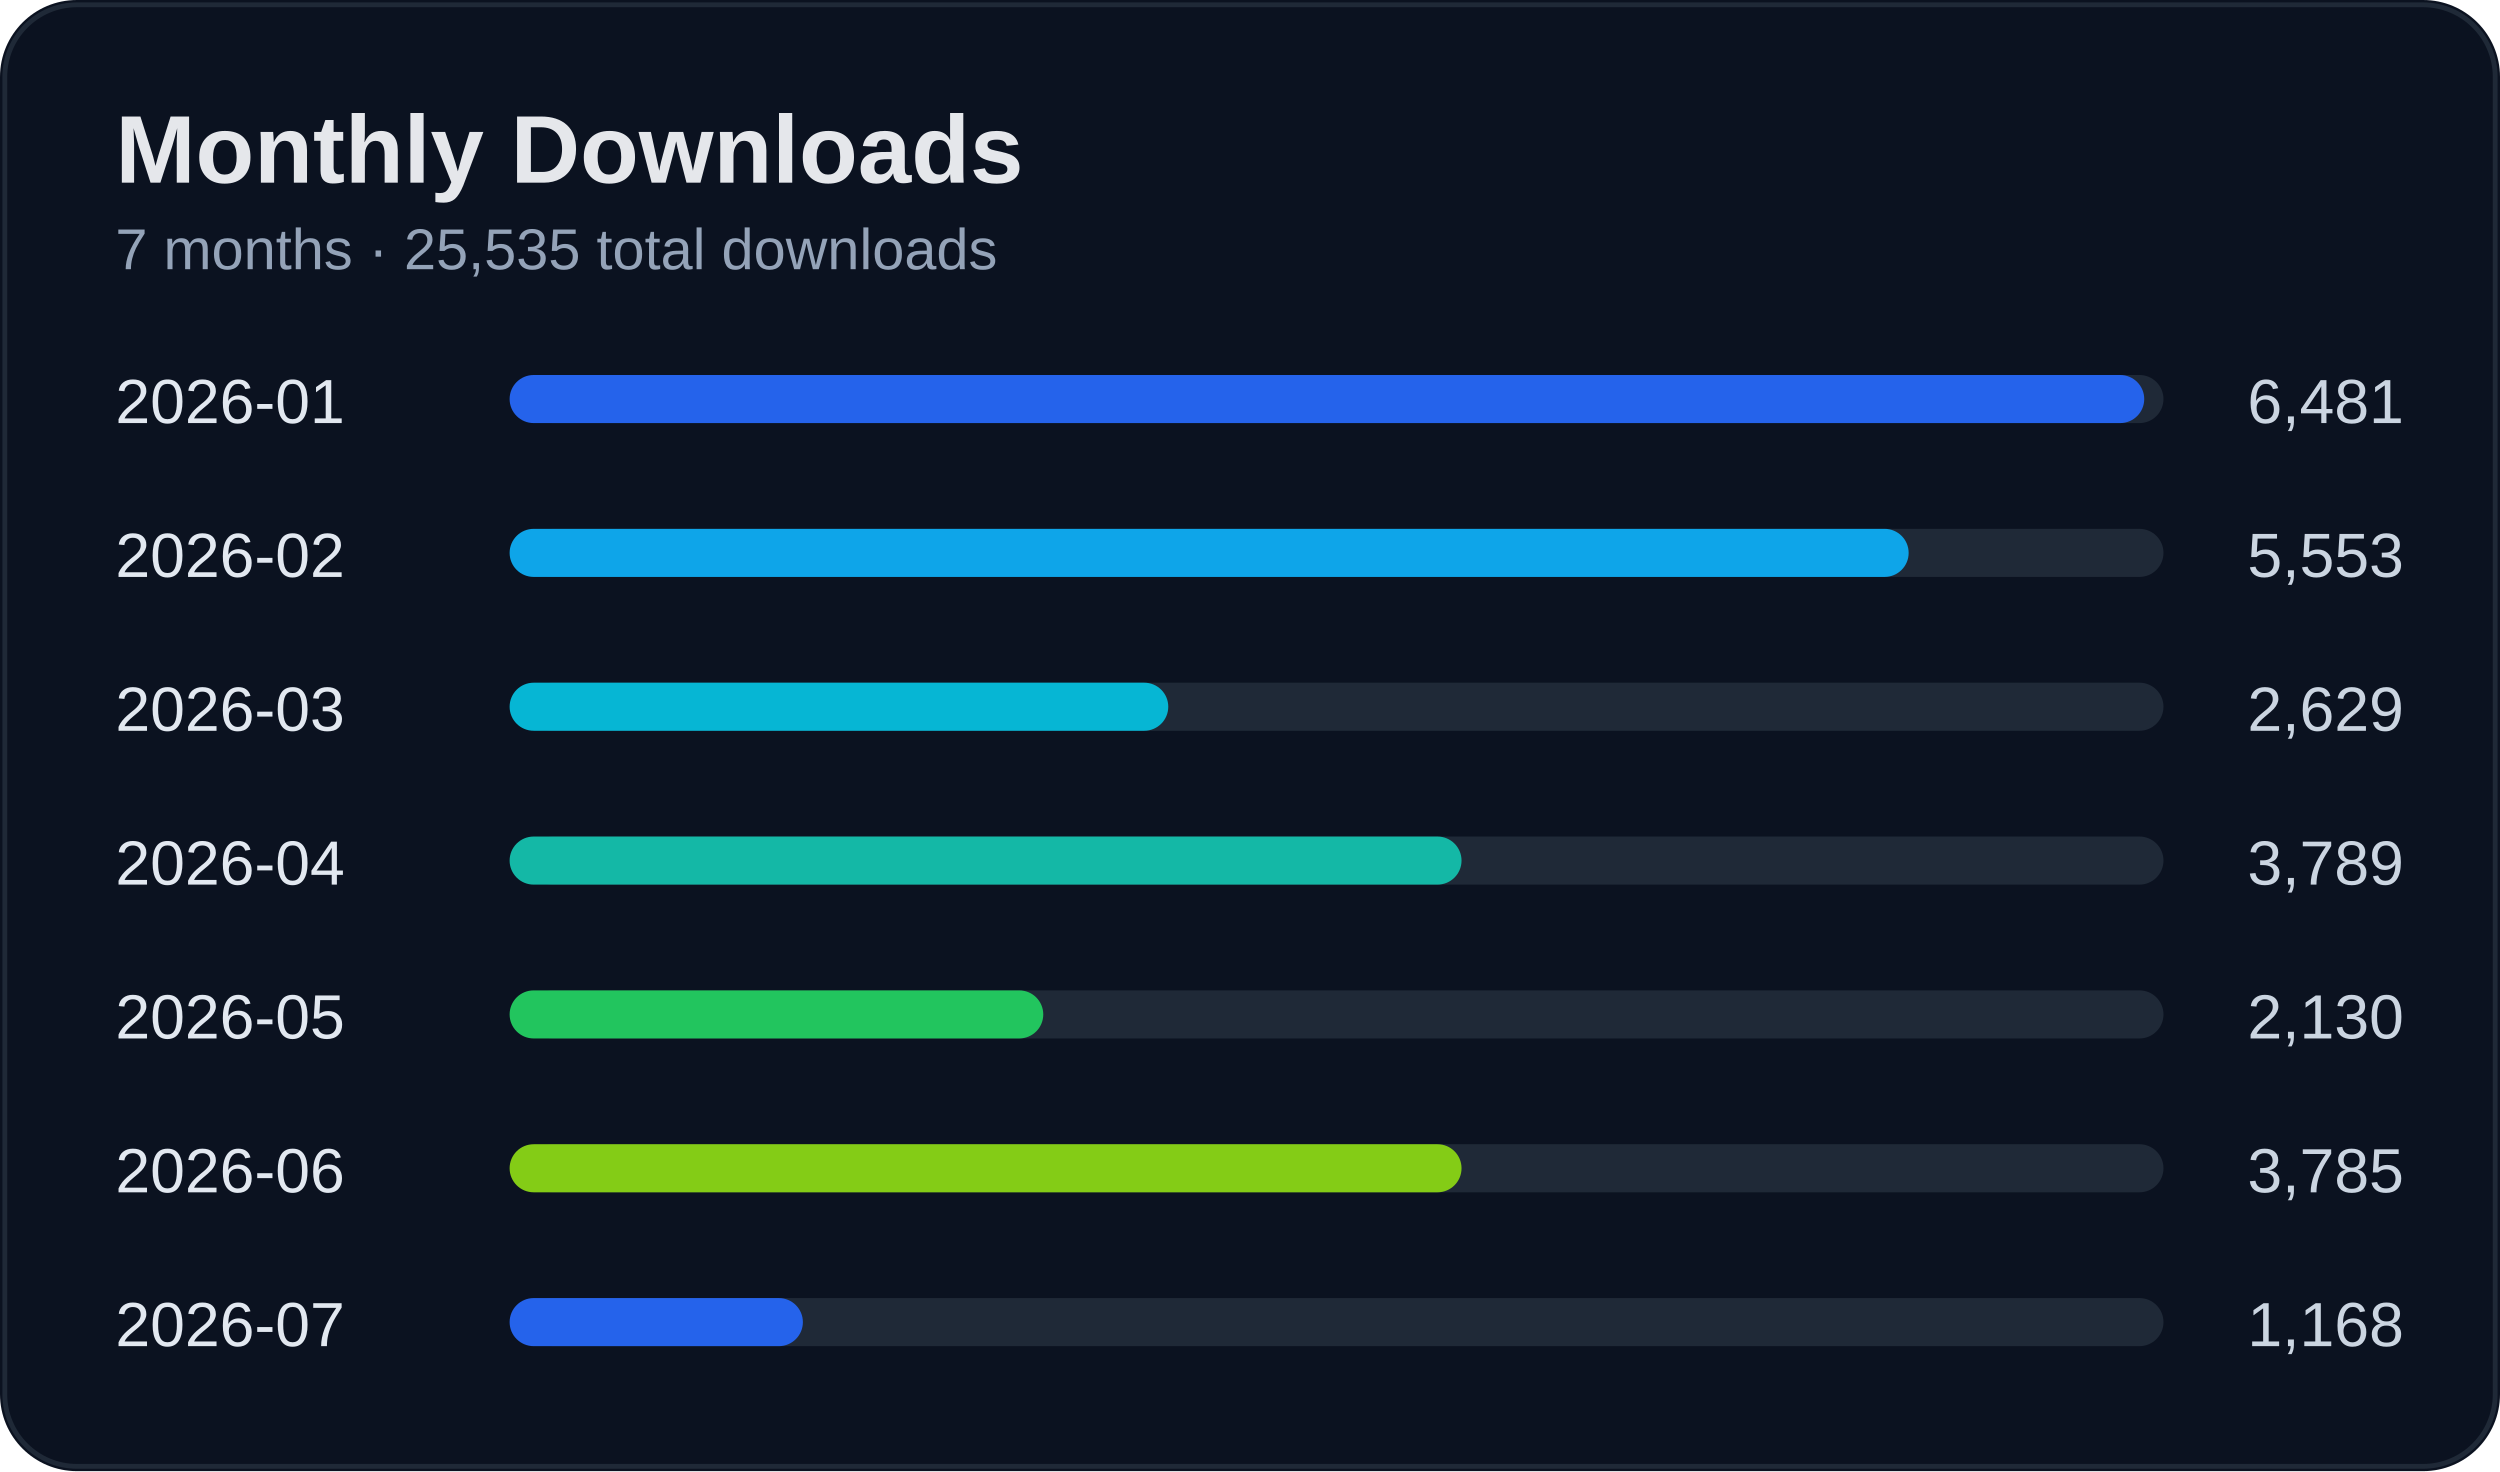
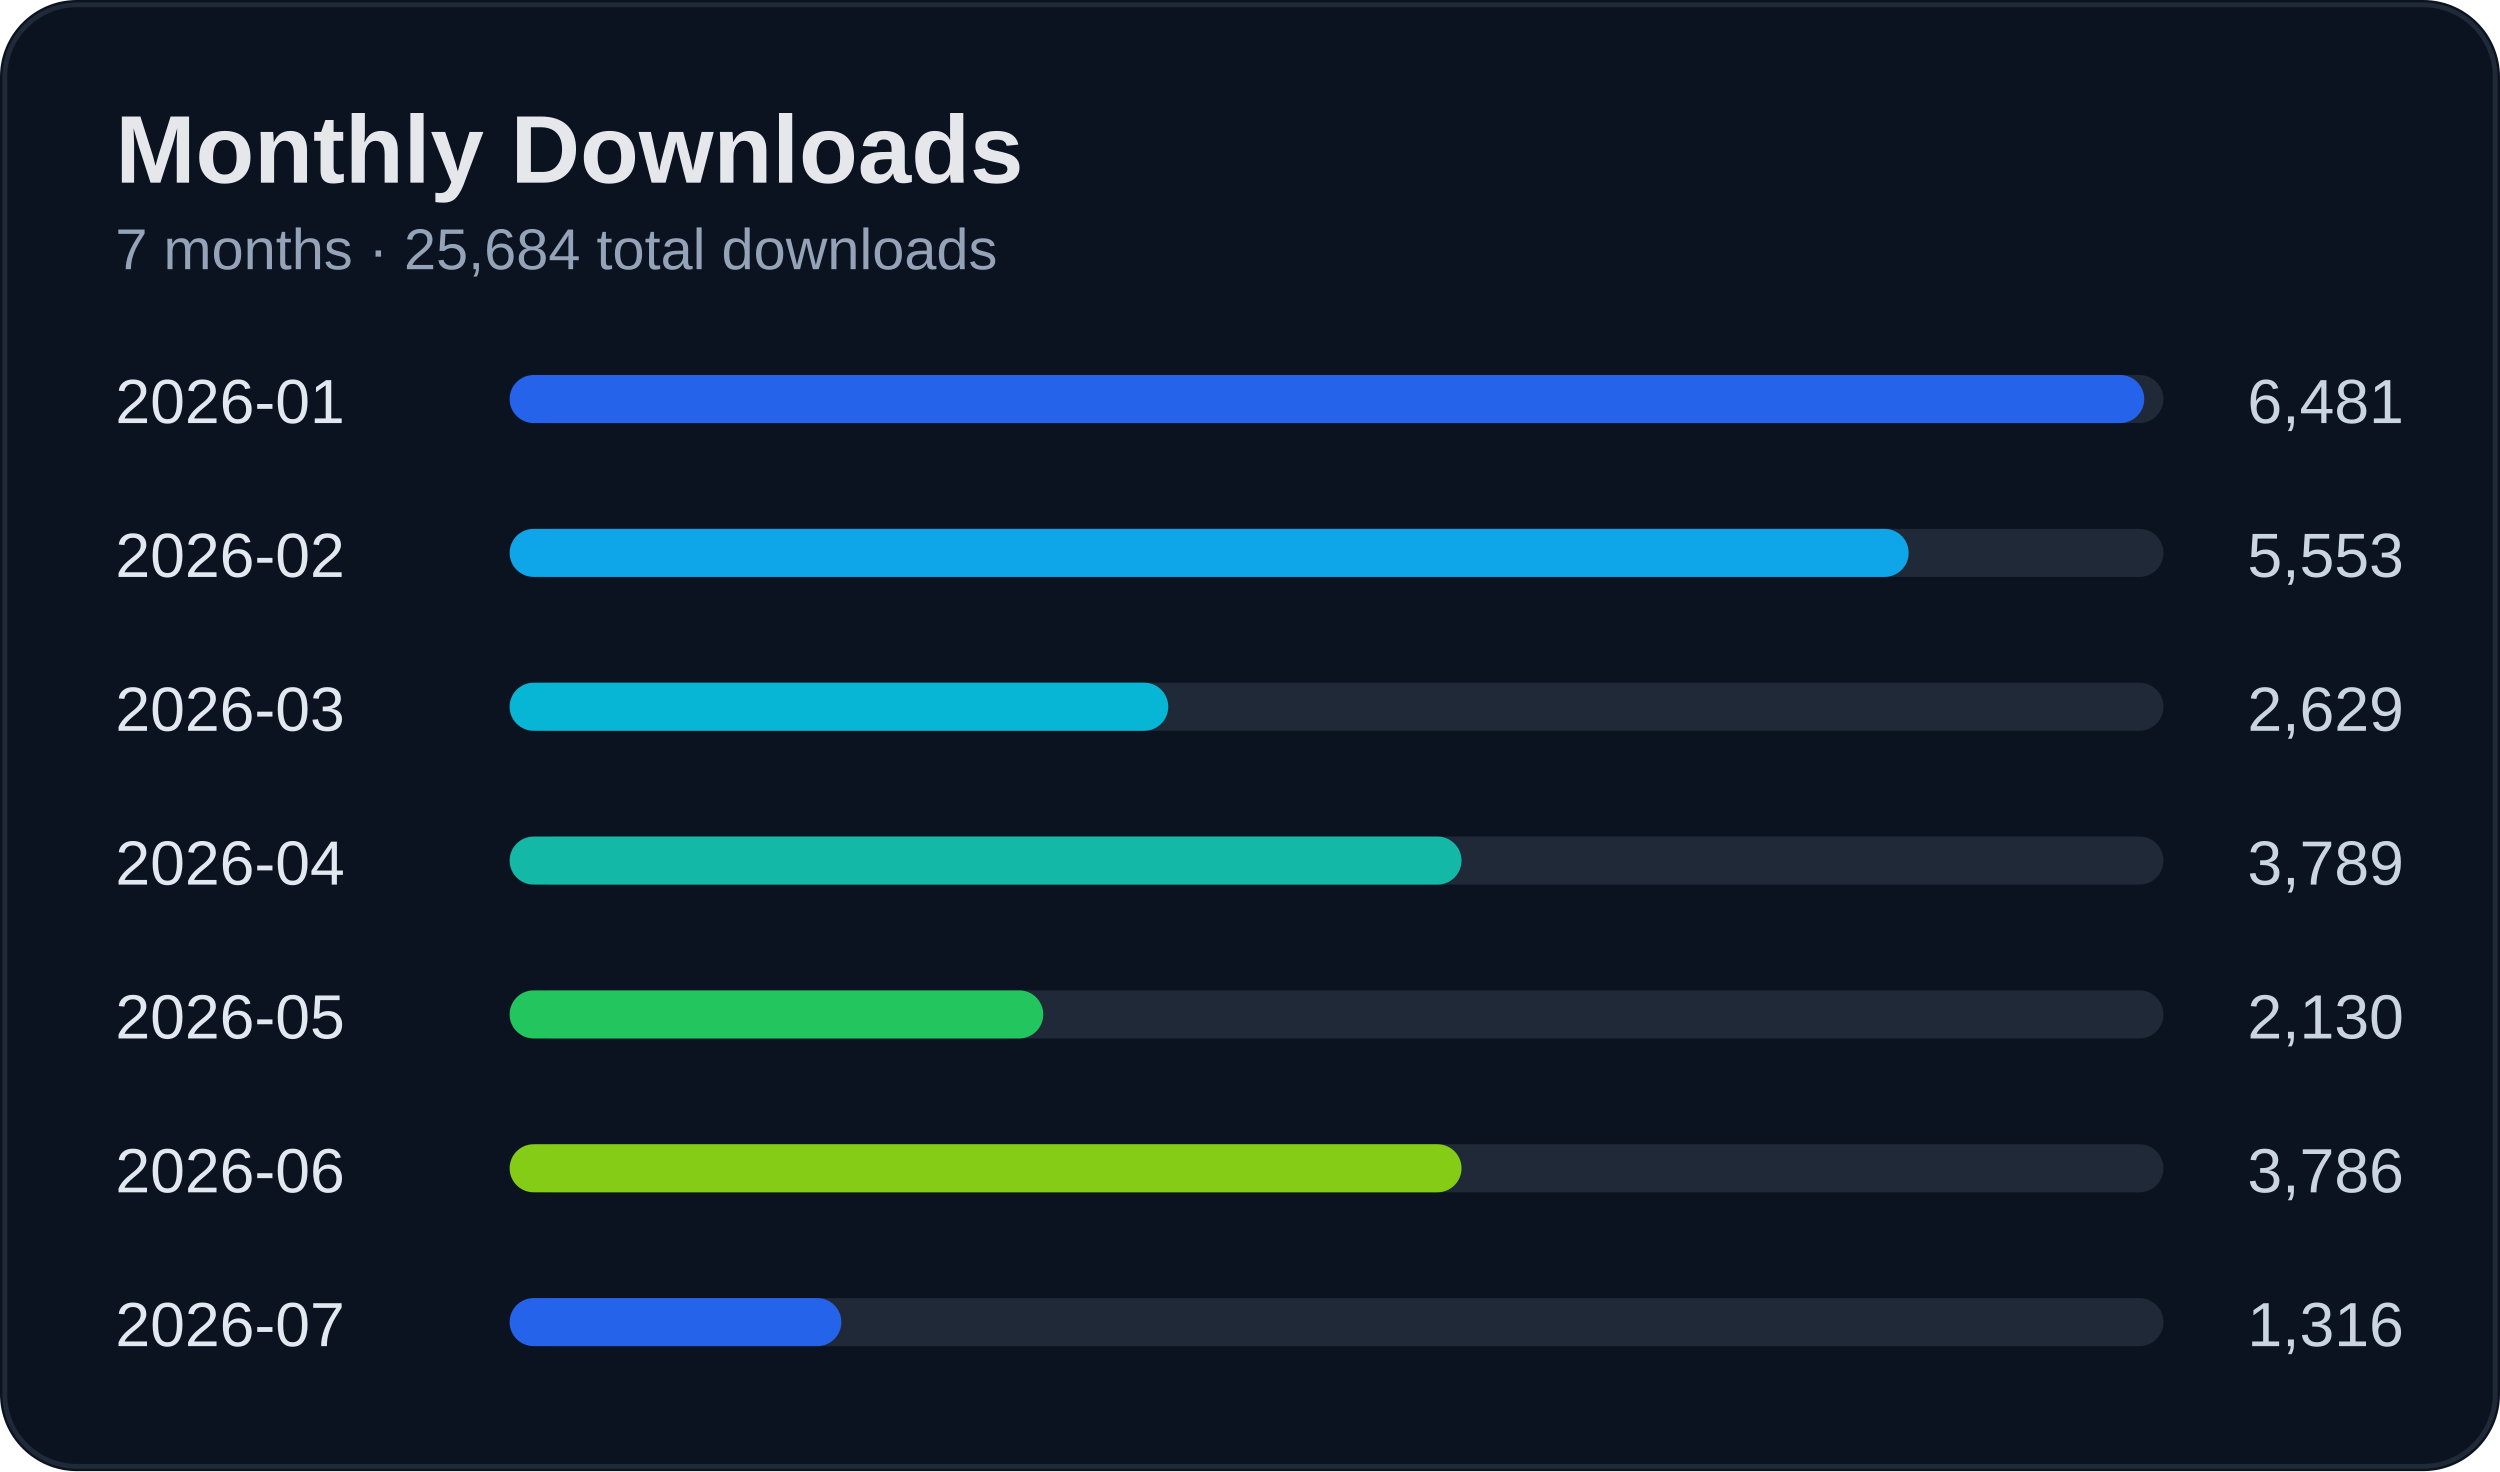
<svg xmlns="http://www.w3.org/2000/svg" width="520" height="306" viewBox="0 0 520 306">
  <rect width="100%" height="100%" rx="16" fill="#0b1220" />
  <rect x="1" y="1" width="518" height="304" rx="15" fill="none" stroke="#1f2937" />
  <text x="24" y="38" fill="#e5e7eb" font-size="20" font-weight="700" font-family="Segoe UI, Arial">Monthly Downloads</text>
-   <text x="24" y="56" fill="#94a3b8" font-size="12" font-family="Segoe UI, Arial">7 months · 25,535 total downloads</text>
+   <text x="24" y="56" fill="#94a3b8" font-size="12" font-family="Segoe UI, Arial">7 months · 25,684 total downloads</text>
  <text x="24" y="88" fill="#e2e8f0" font-size="13" font-family="Segoe UI, Arial">2026-01</text>
  <text x="500" y="88" fill="#cbd5e1" font-size="13" text-anchor="end" font-family="Segoe UI, Arial">6,481</text>
  <rect x="110" y="78" width="340" height="10" rx="5" fill="#1f2937" />
  <rect x="106" y="78" width="340" height="10" rx="5" fill="#2563eb" />
  <text x="24" y="120" fill="#e2e8f0" font-size="13" font-family="Segoe UI, Arial">2026-02</text>
  <text x="500" y="120" fill="#cbd5e1" font-size="13" text-anchor="end" font-family="Segoe UI, Arial">5,553</text>
  <rect x="110" y="110" width="340" height="10" rx="5" fill="#1f2937" />
  <rect x="106" y="110" width="291" height="10" rx="5" fill="#0ea5e9" />
  <text x="24" y="152" fill="#e2e8f0" font-size="13" font-family="Segoe UI, Arial">2026-03</text>
  <text x="500" y="152" fill="#cbd5e1" font-size="13" text-anchor="end" font-family="Segoe UI, Arial">2,629</text>
  <rect x="110" y="142" width="340" height="10" rx="5" fill="#1f2937" />
  <rect x="106" y="142" width="137" height="10" rx="5" fill="#06b6d4" />
  <text x="24" y="184" fill="#e2e8f0" font-size="13" font-family="Segoe UI, Arial">2026-04</text>
  <text x="500" y="184" fill="#cbd5e1" font-size="13" text-anchor="end" font-family="Segoe UI, Arial">3,789</text>
  <rect x="110" y="174" width="340" height="10" rx="5" fill="#1f2937" />
  <rect x="106" y="174" width="198" height="10" rx="5" fill="#14b8a6" />
  <text x="24" y="216" fill="#e2e8f0" font-size="13" font-family="Segoe UI, Arial">2026-05</text>
  <text x="500" y="216" fill="#cbd5e1" font-size="13" text-anchor="end" font-family="Segoe UI, Arial">2,130</text>
  <rect x="110" y="206" width="340" height="10" rx="5" fill="#1f2937" />
  <rect x="106" y="206" width="111" height="10" rx="5" fill="#22c55e" />
  <text x="24" y="248" fill="#e2e8f0" font-size="13" font-family="Segoe UI, Arial">2026-06</text>
-   <text x="500" y="248" fill="#cbd5e1" font-size="13" text-anchor="end" font-family="Segoe UI, Arial">3,785</text>
+   <text x="500" y="248" fill="#cbd5e1" font-size="13" text-anchor="end" font-family="Segoe UI, Arial">3,786</text>
  <rect x="110" y="238" width="340" height="10" rx="5" fill="#1f2937" />
  <rect x="106" y="238" width="198" height="10" rx="5" fill="#84cc16" />
  <text x="24" y="280" fill="#e2e8f0" font-size="13" font-family="Segoe UI, Arial">2026-07</text>
-   <text x="500" y="280" fill="#cbd5e1" font-size="13" text-anchor="end" font-family="Segoe UI, Arial">1,168</text>
+   <text x="500" y="280" fill="#cbd5e1" font-size="13" text-anchor="end" font-family="Segoe UI, Arial">1,316</text>
  <rect x="110" y="270" width="340" height="10" rx="5" fill="#1f2937" />
-   <rect x="106" y="270" width="61" height="10" rx="5" fill="#2563eb" />
+   <rect x="106" y="270" width="69" height="10" rx="5" fill="#2563eb" />
</svg>
